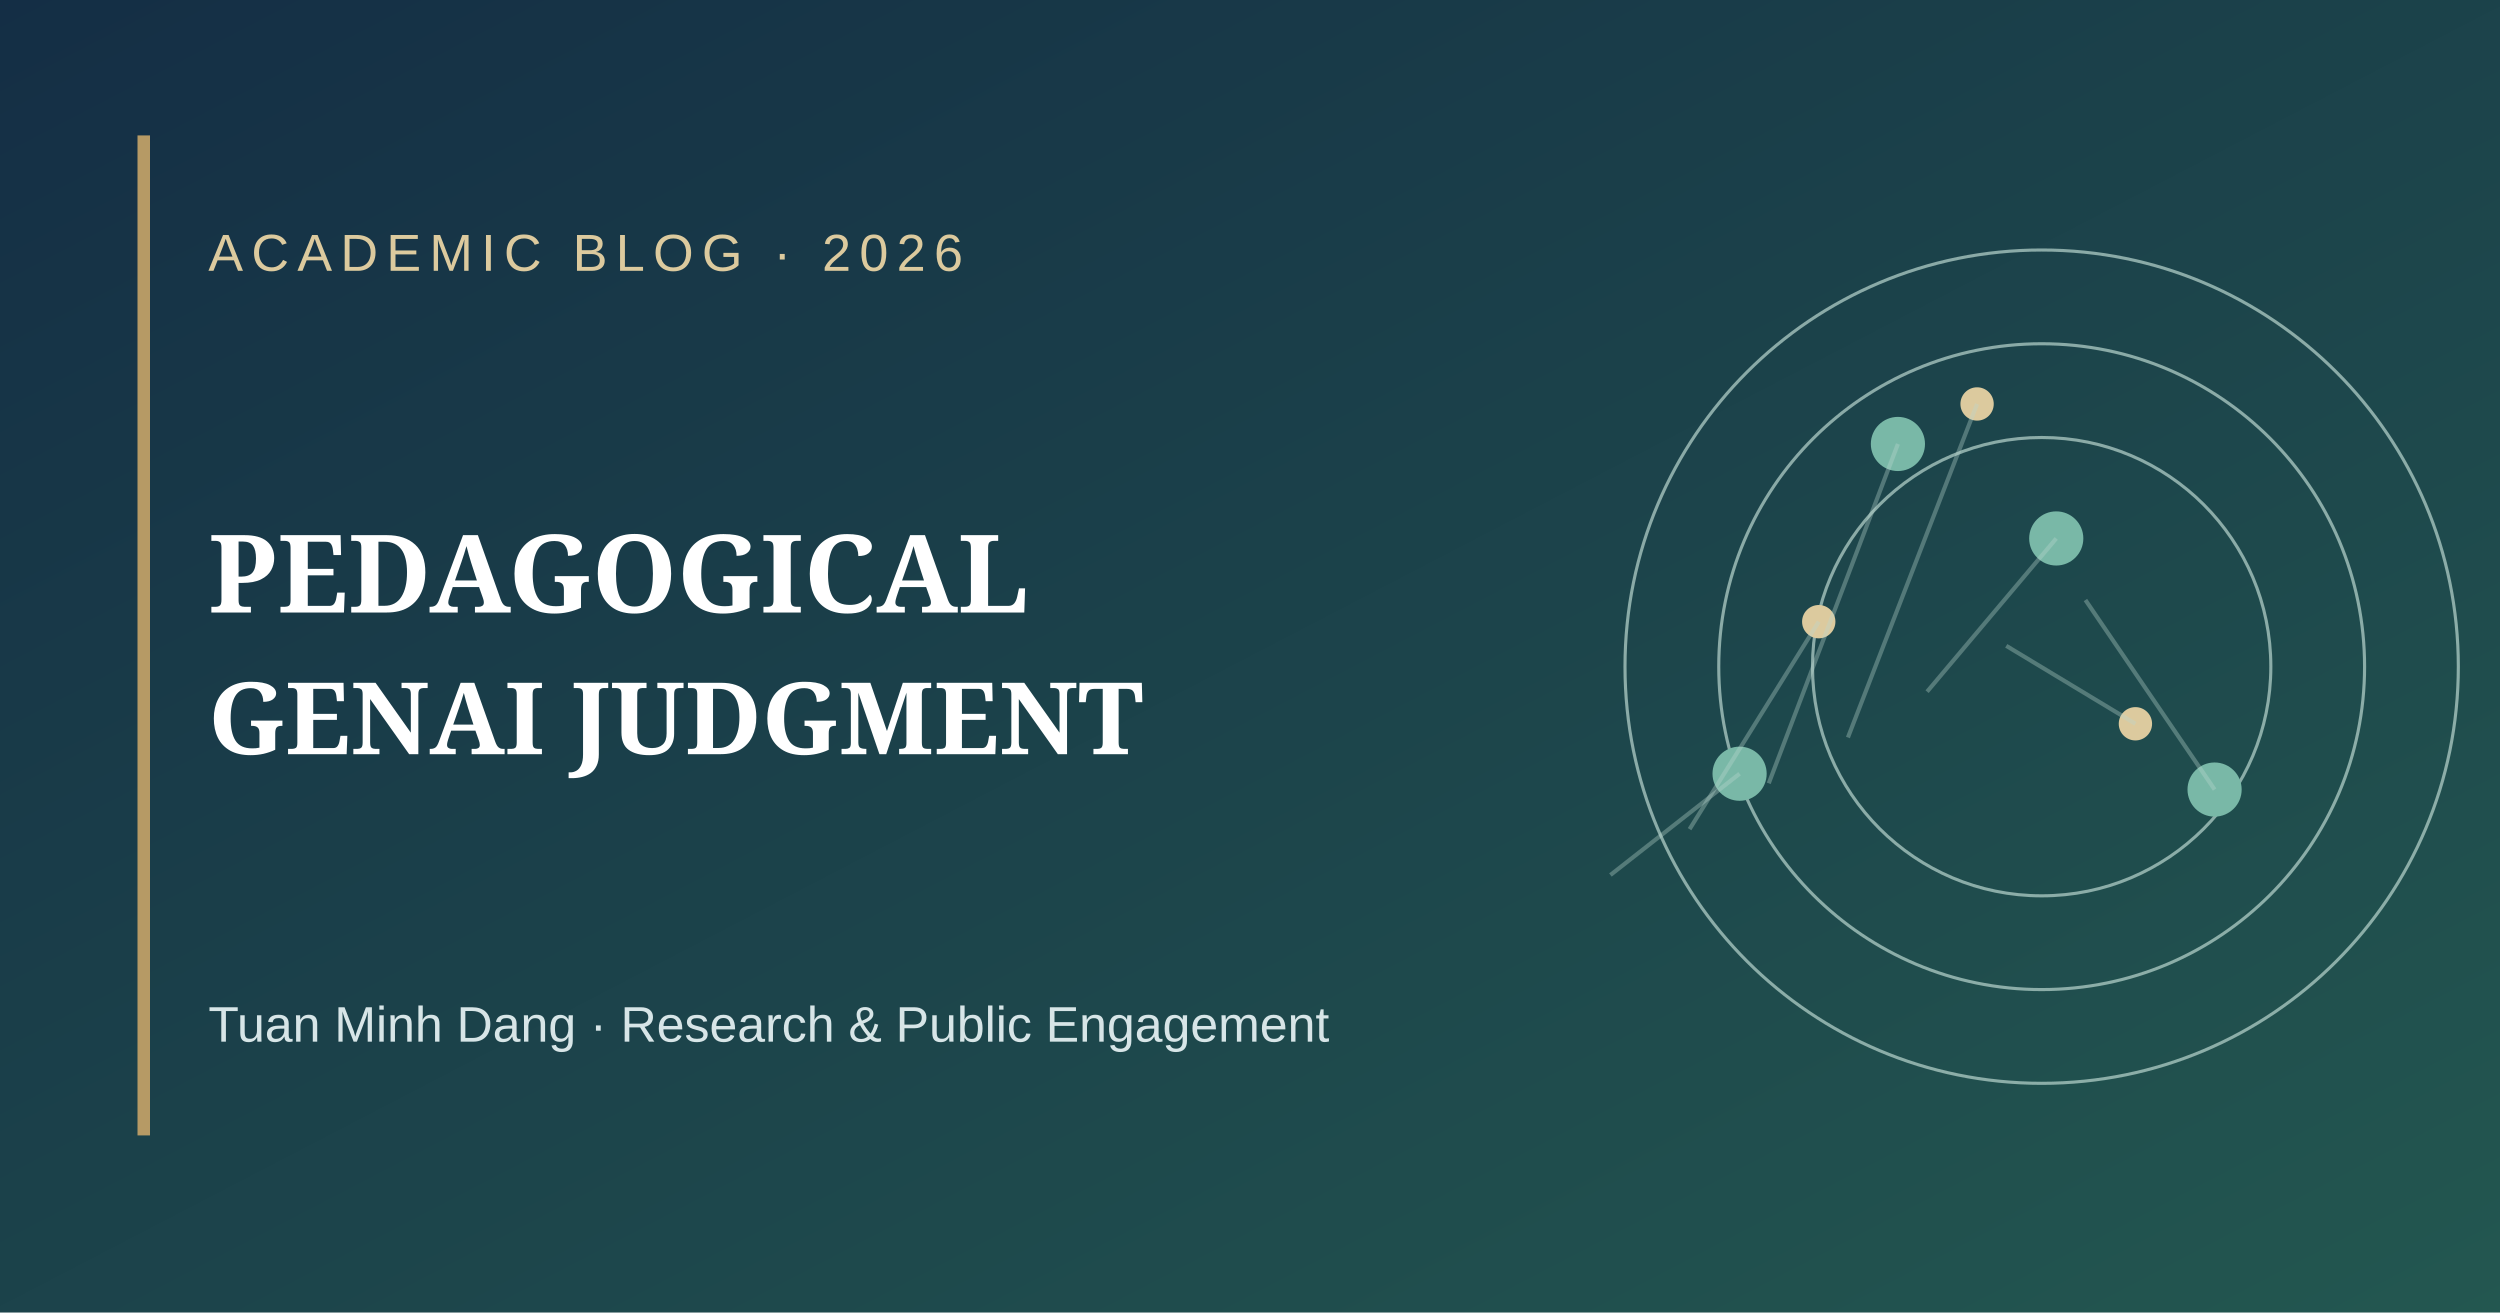
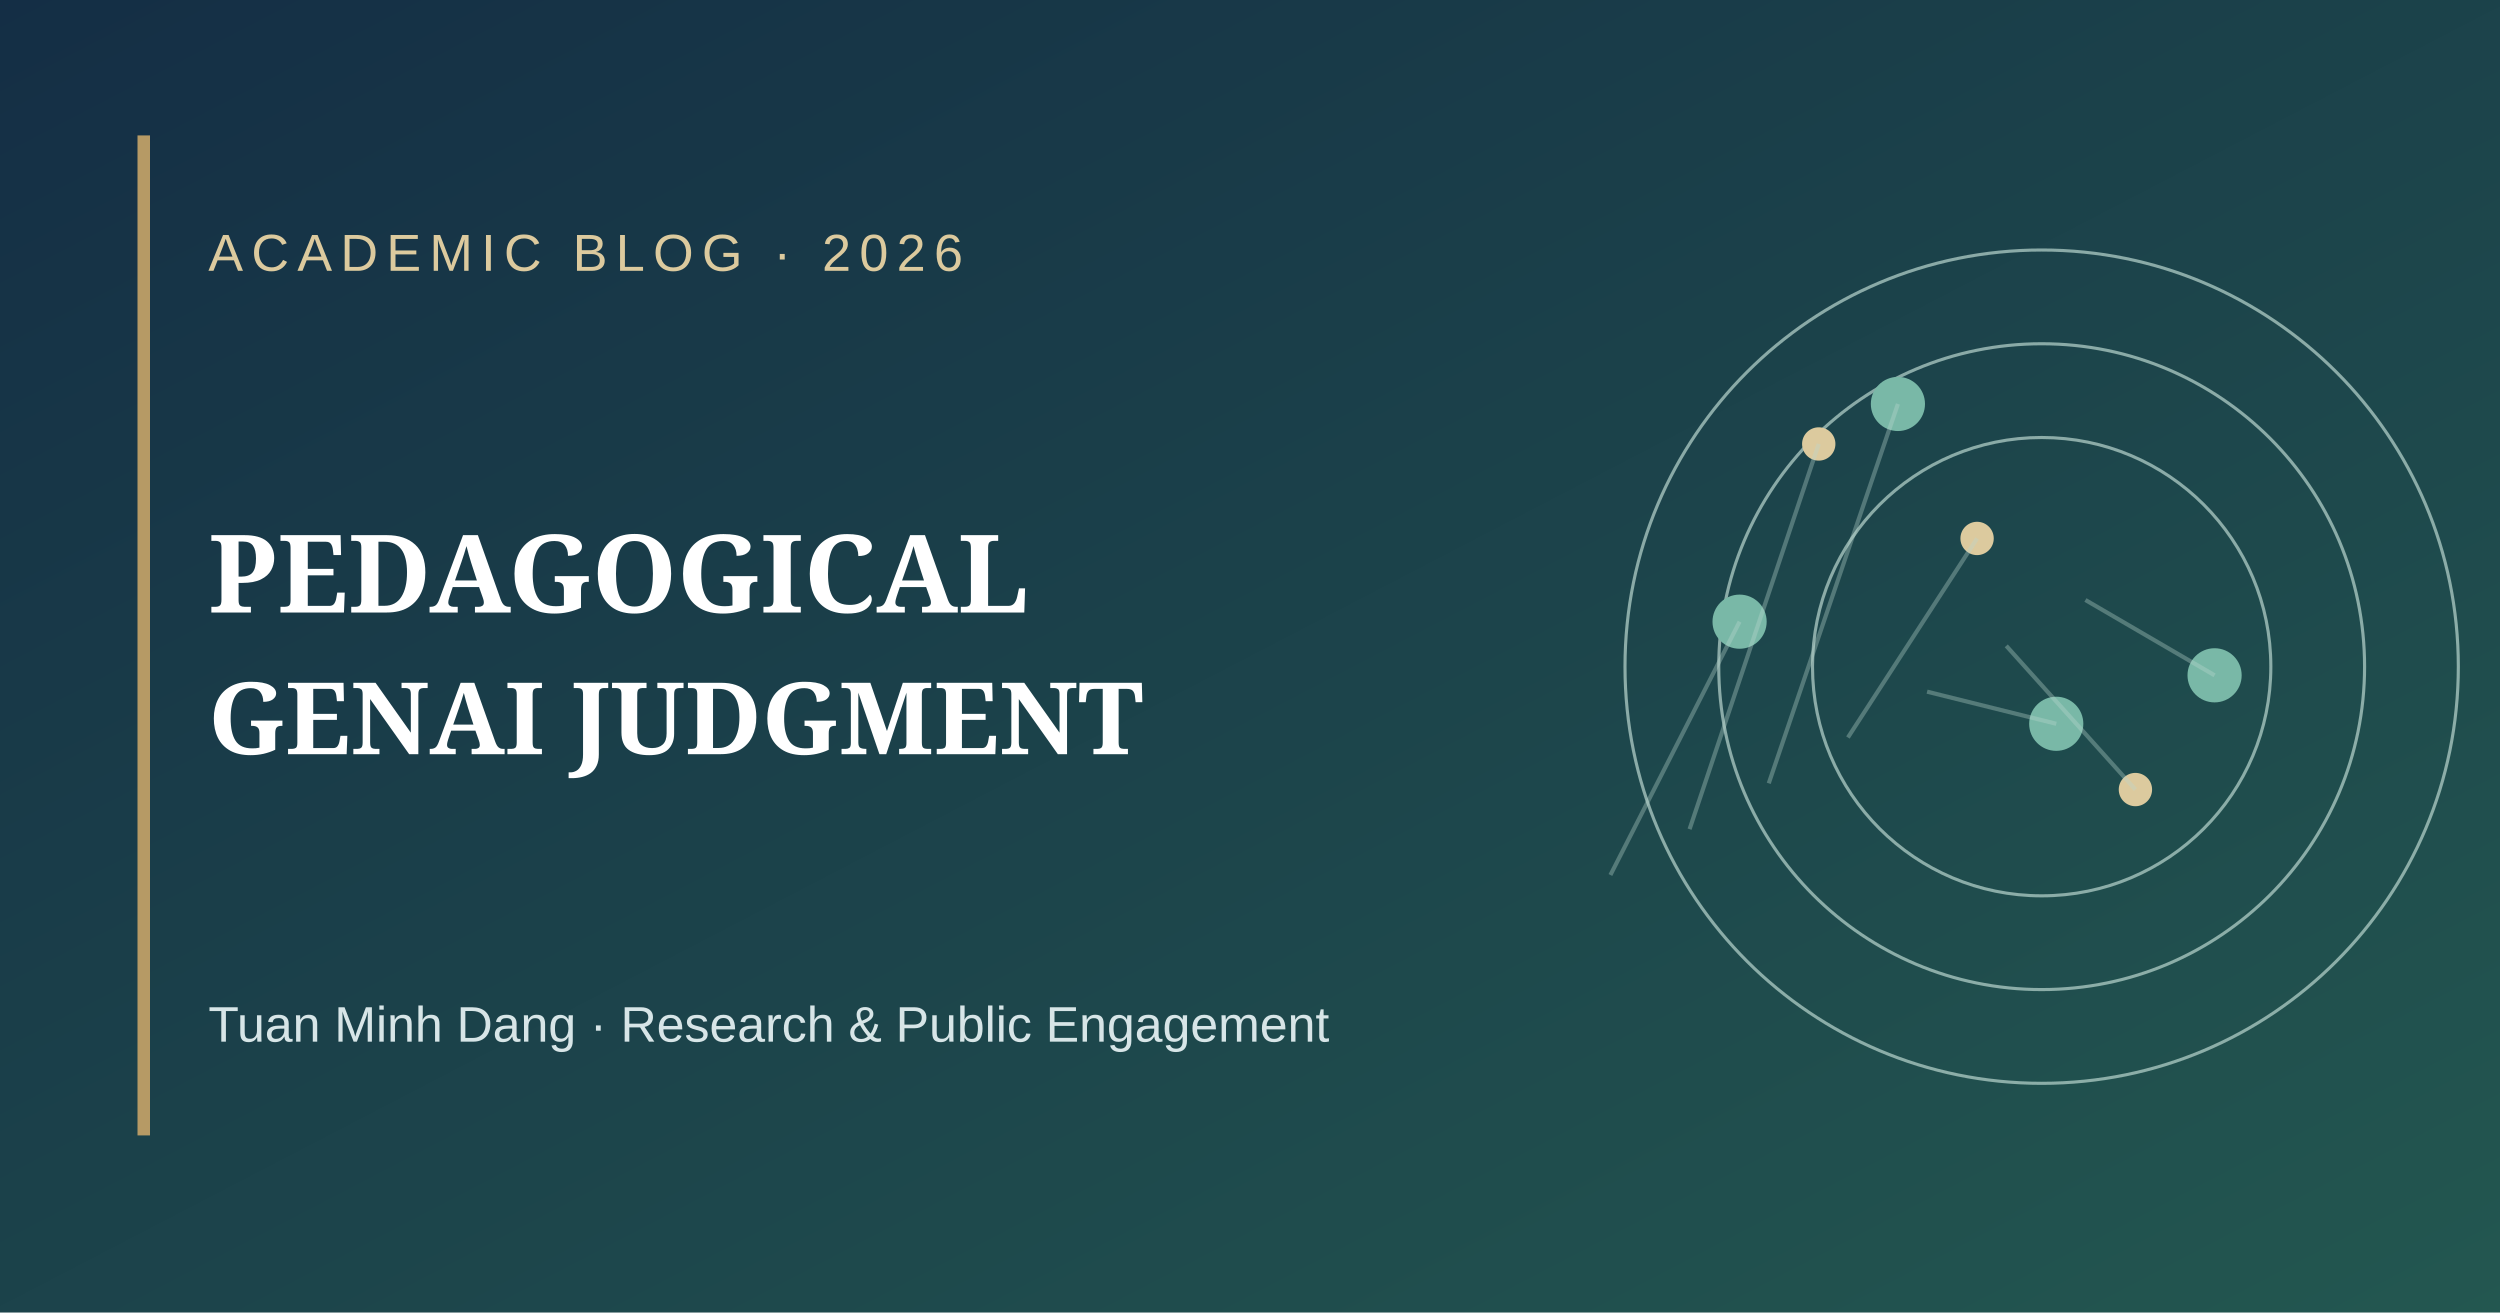
<svg xmlns="http://www.w3.org/2000/svg" width="1200" height="630" viewBox="0 0 1200 630">
  <defs>
    <linearGradient id="g" x2="1" y2="1">
      <stop stop-color="#142e45" />
      <stop offset="1" stop-color="#235750" />
    </linearGradient>
  </defs>
  <rect width="1200" height="630" fill="url(#g)" />
  <rect x="66" y="65" width="6" height="480" fill="#b69a65" />
  <g opacity=".7" fill="none" stroke="#b9d6ce" stroke-width="1.5">
    <circle cx="980" cy="320" r="155" />
    <circle cx="980" cy="320" r="200" />
    <circle cx="980" cy="320" r="110" />
  </g>
-   <circle cx="835" cy="371.383" r="13" fill="#79b8a7" />
-   <path d="M835 371.383 L773 420" stroke="#b9d6ce" stroke-opacity=".35" stroke-width="2" />
-   <circle cx="873" cy="298.406" r="8" fill="#dcca9e" />
-   <path d="M873 298.406 L811 398" stroke="#b9d6ce" stroke-opacity=".35" stroke-width="2" />
-   <circle cx="911" cy="213.104" r="13" fill="#79b8a7" />
-   <path d="M911 213.104 L849 376" stroke="#b9d6ce" stroke-opacity=".35" stroke-width="2" />
-   <circle cx="949" cy="193.902" r="8" fill="#dcca9e" />
-   <path d="M949 193.902 L887 354" stroke="#b9d6ce" stroke-opacity=".35" stroke-width="2" />
-   <circle cx="987" cy="258.456" r="13" fill="#79b8a7" />
-   <path d="M987 258.456 L925 332" stroke="#b9d6ce" stroke-opacity=".35" stroke-width="2" />
-   <circle cx="1025" cy="347.414" r="8" fill="#dcca9e" />
-   <path d="M1025 347.414 L963 310" stroke="#b9d6ce" stroke-opacity=".35" stroke-width="2" />
-   <circle cx="1063" cy="378.989" r="13" fill="#79b8a7" />
-   <path d="M1063 378.989 L1001 288" stroke="#b9d6ce" stroke-opacity=".35" stroke-width="2" />
+   <circle cx="835" cy="298.406" r="13" fill="#79b8a7" />
+   <path d="M835 298.406 L773 420" stroke="#b9d6ce" stroke-opacity=".35" stroke-width="2" />
+   <circle cx="873" cy="213.104" r="8" fill="#dcca9e" />
+   <path d="M873 213.104 L811 398" stroke="#b9d6ce" stroke-opacity=".35" stroke-width="2" />
+   <circle cx="911" cy="193.902" r="13" fill="#79b8a7" />
+   <path d="M911 193.902 L849 376" stroke="#b9d6ce" stroke-opacity=".35" stroke-width="2" />
+   <circle cx="949" cy="258.456" r="8" fill="#dcca9e" />
+   <path d="M949 258.456 L887 354" stroke="#b9d6ce" stroke-opacity=".35" stroke-width="2" />
+   <circle cx="987" cy="347.414" r="13" fill="#79b8a7" />
+   <path d="M987 347.414 L925 332" stroke="#b9d6ce" stroke-opacity=".35" stroke-width="2" />
+   <circle cx="1025" cy="378.989" r="8" fill="#dcca9e" />
+   <path d="M1025 378.989 L963 310" stroke="#b9d6ce" stroke-opacity=".35" stroke-width="2" />
+   <circle cx="1063" cy="324.151" r="13" fill="#79b8a7" />
+   <path d="M1063 324.151 L1001 288" stroke="#b9d6ce" stroke-opacity=".35" stroke-width="2" />
  <text x="100" y="130" fill="#dcca9e" font-family="Arial,sans-serif" font-size="25" letter-spacing="4">ACADEMIC BLOG · 2026</text>
  <text x="100" y="294" fill="white" font-family="Georgia,serif" font-size="52" font-weight="bold">PEDAGOGICAL</text>
  <text x="100" y="362" fill="white" font-family="Georgia,serif" font-size="48" font-weight="bold">GENAI JUDGMENT</text>
  <text x="100" y="500" fill="#d7e5e7" font-family="Arial,sans-serif" font-size="24">Tuan Minh Dang · Research &amp; Public Engagement</text>
</svg>
